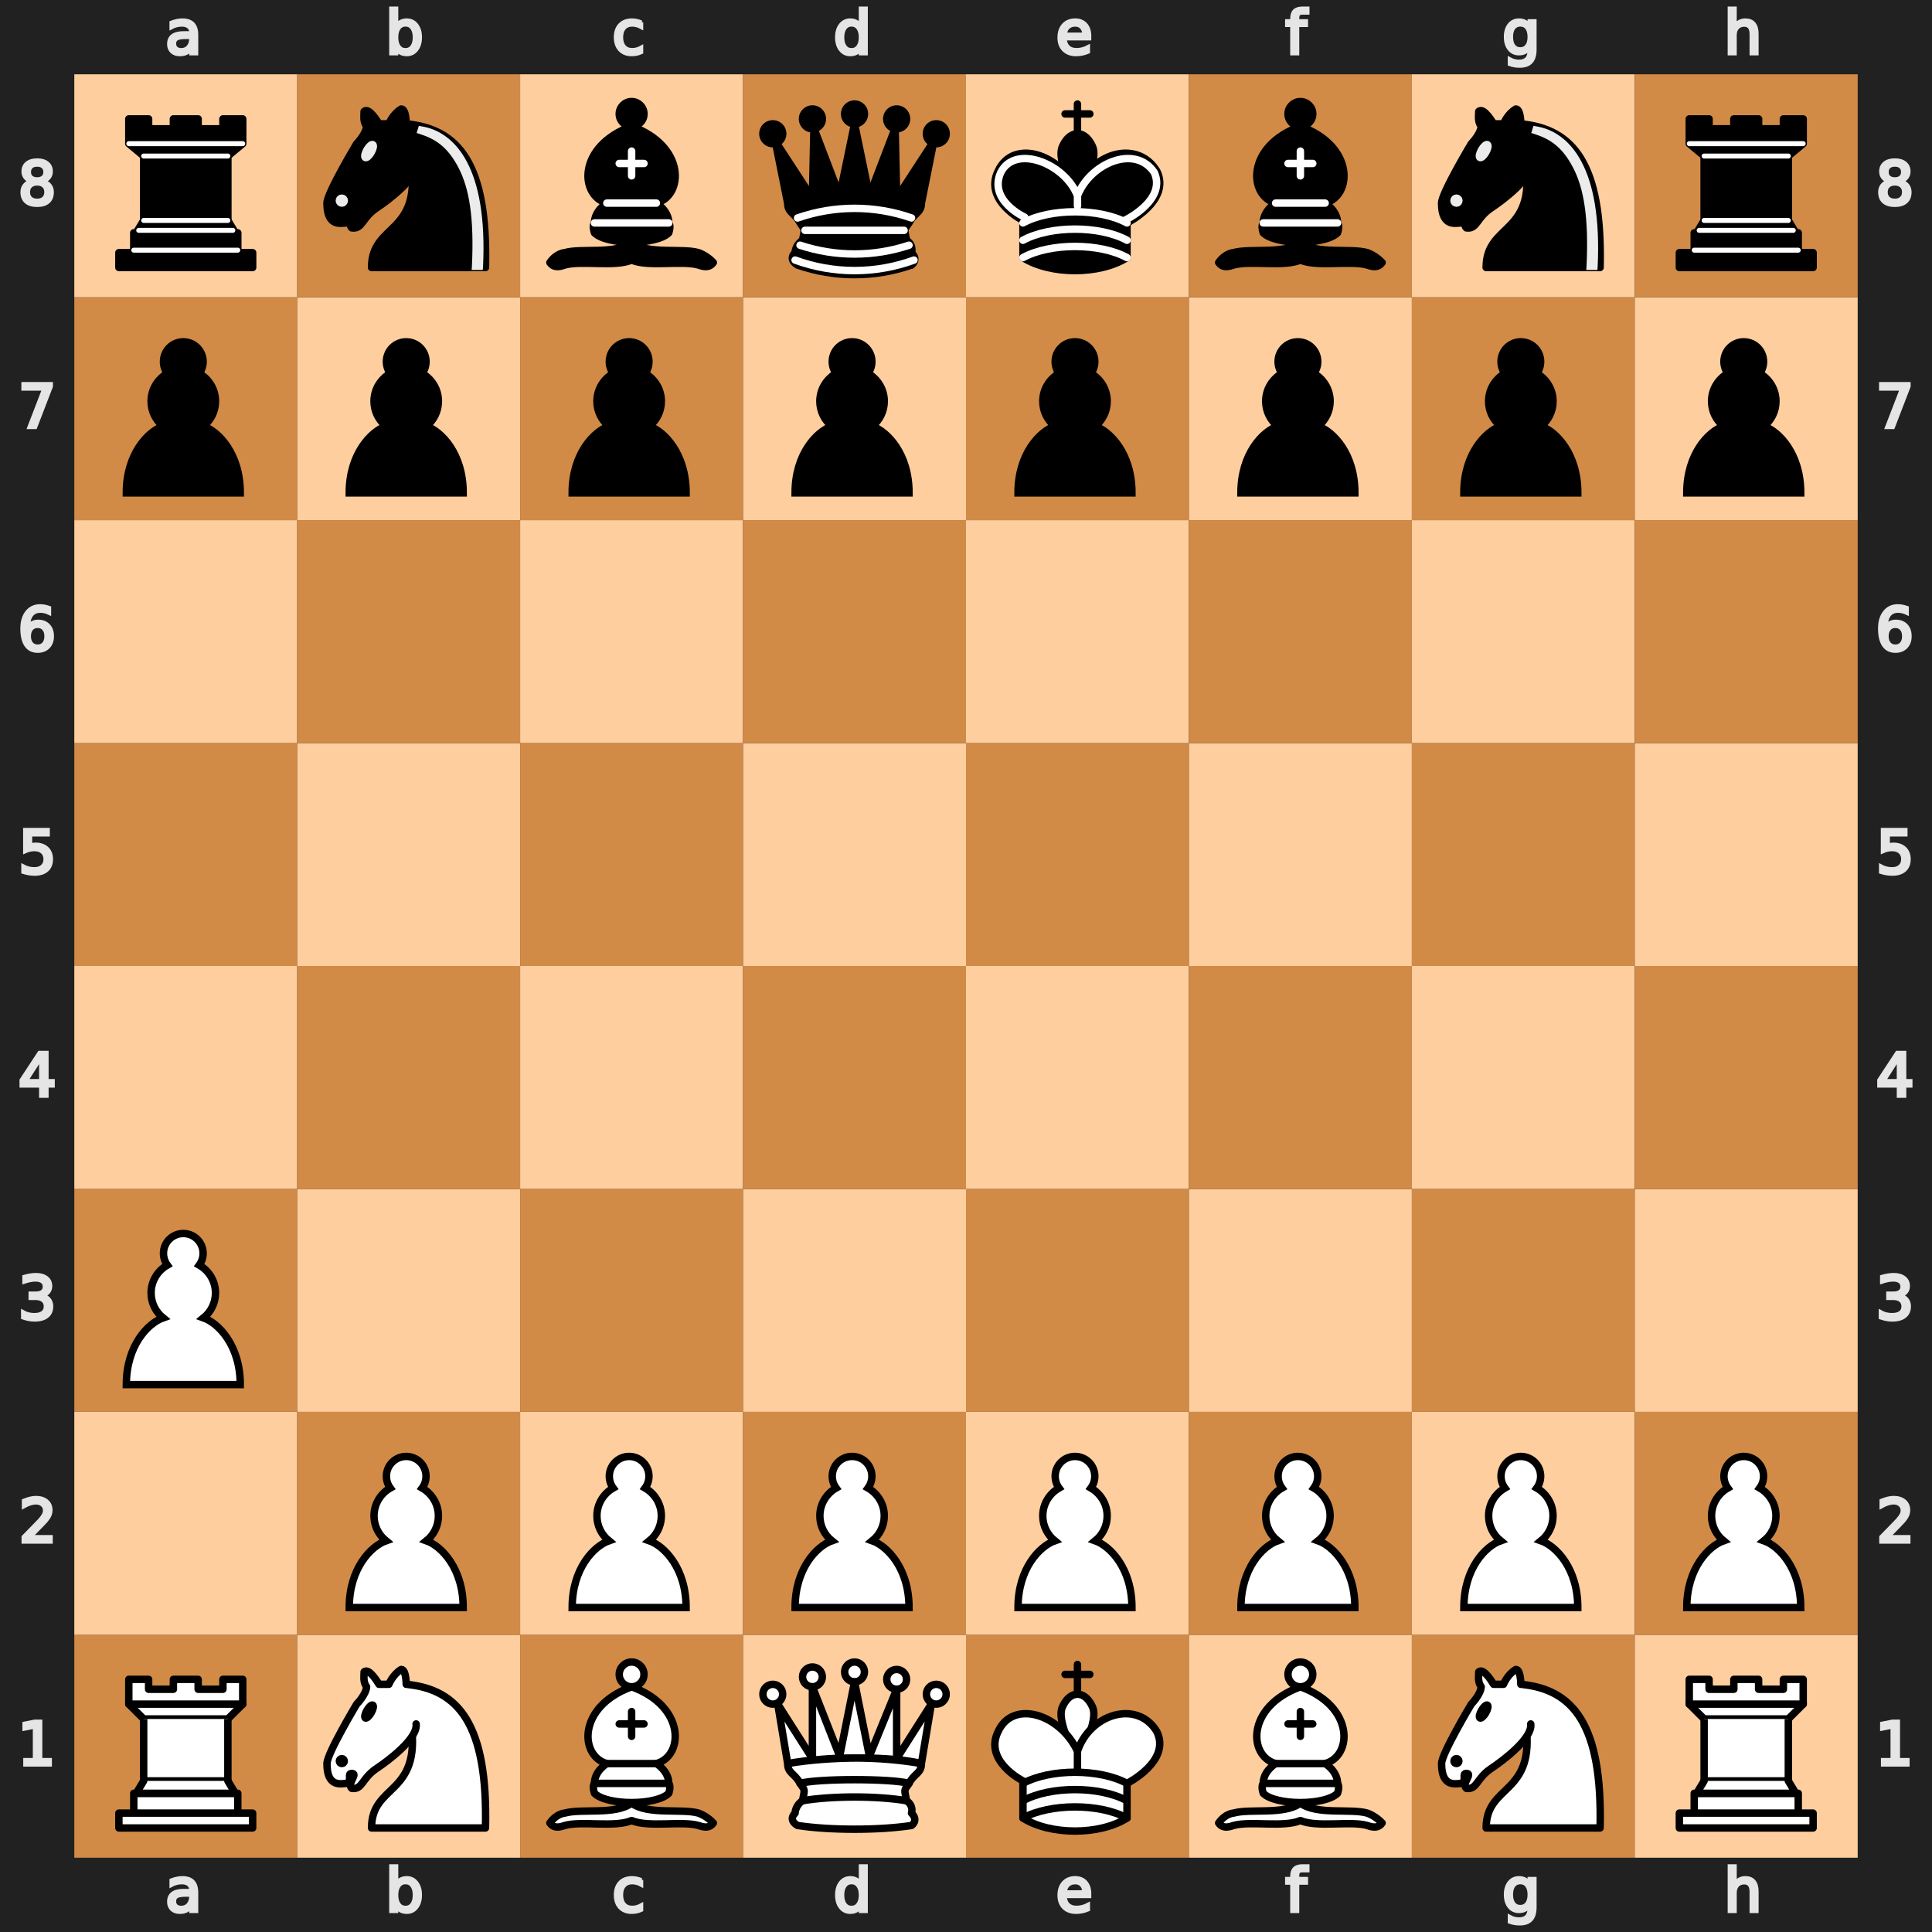
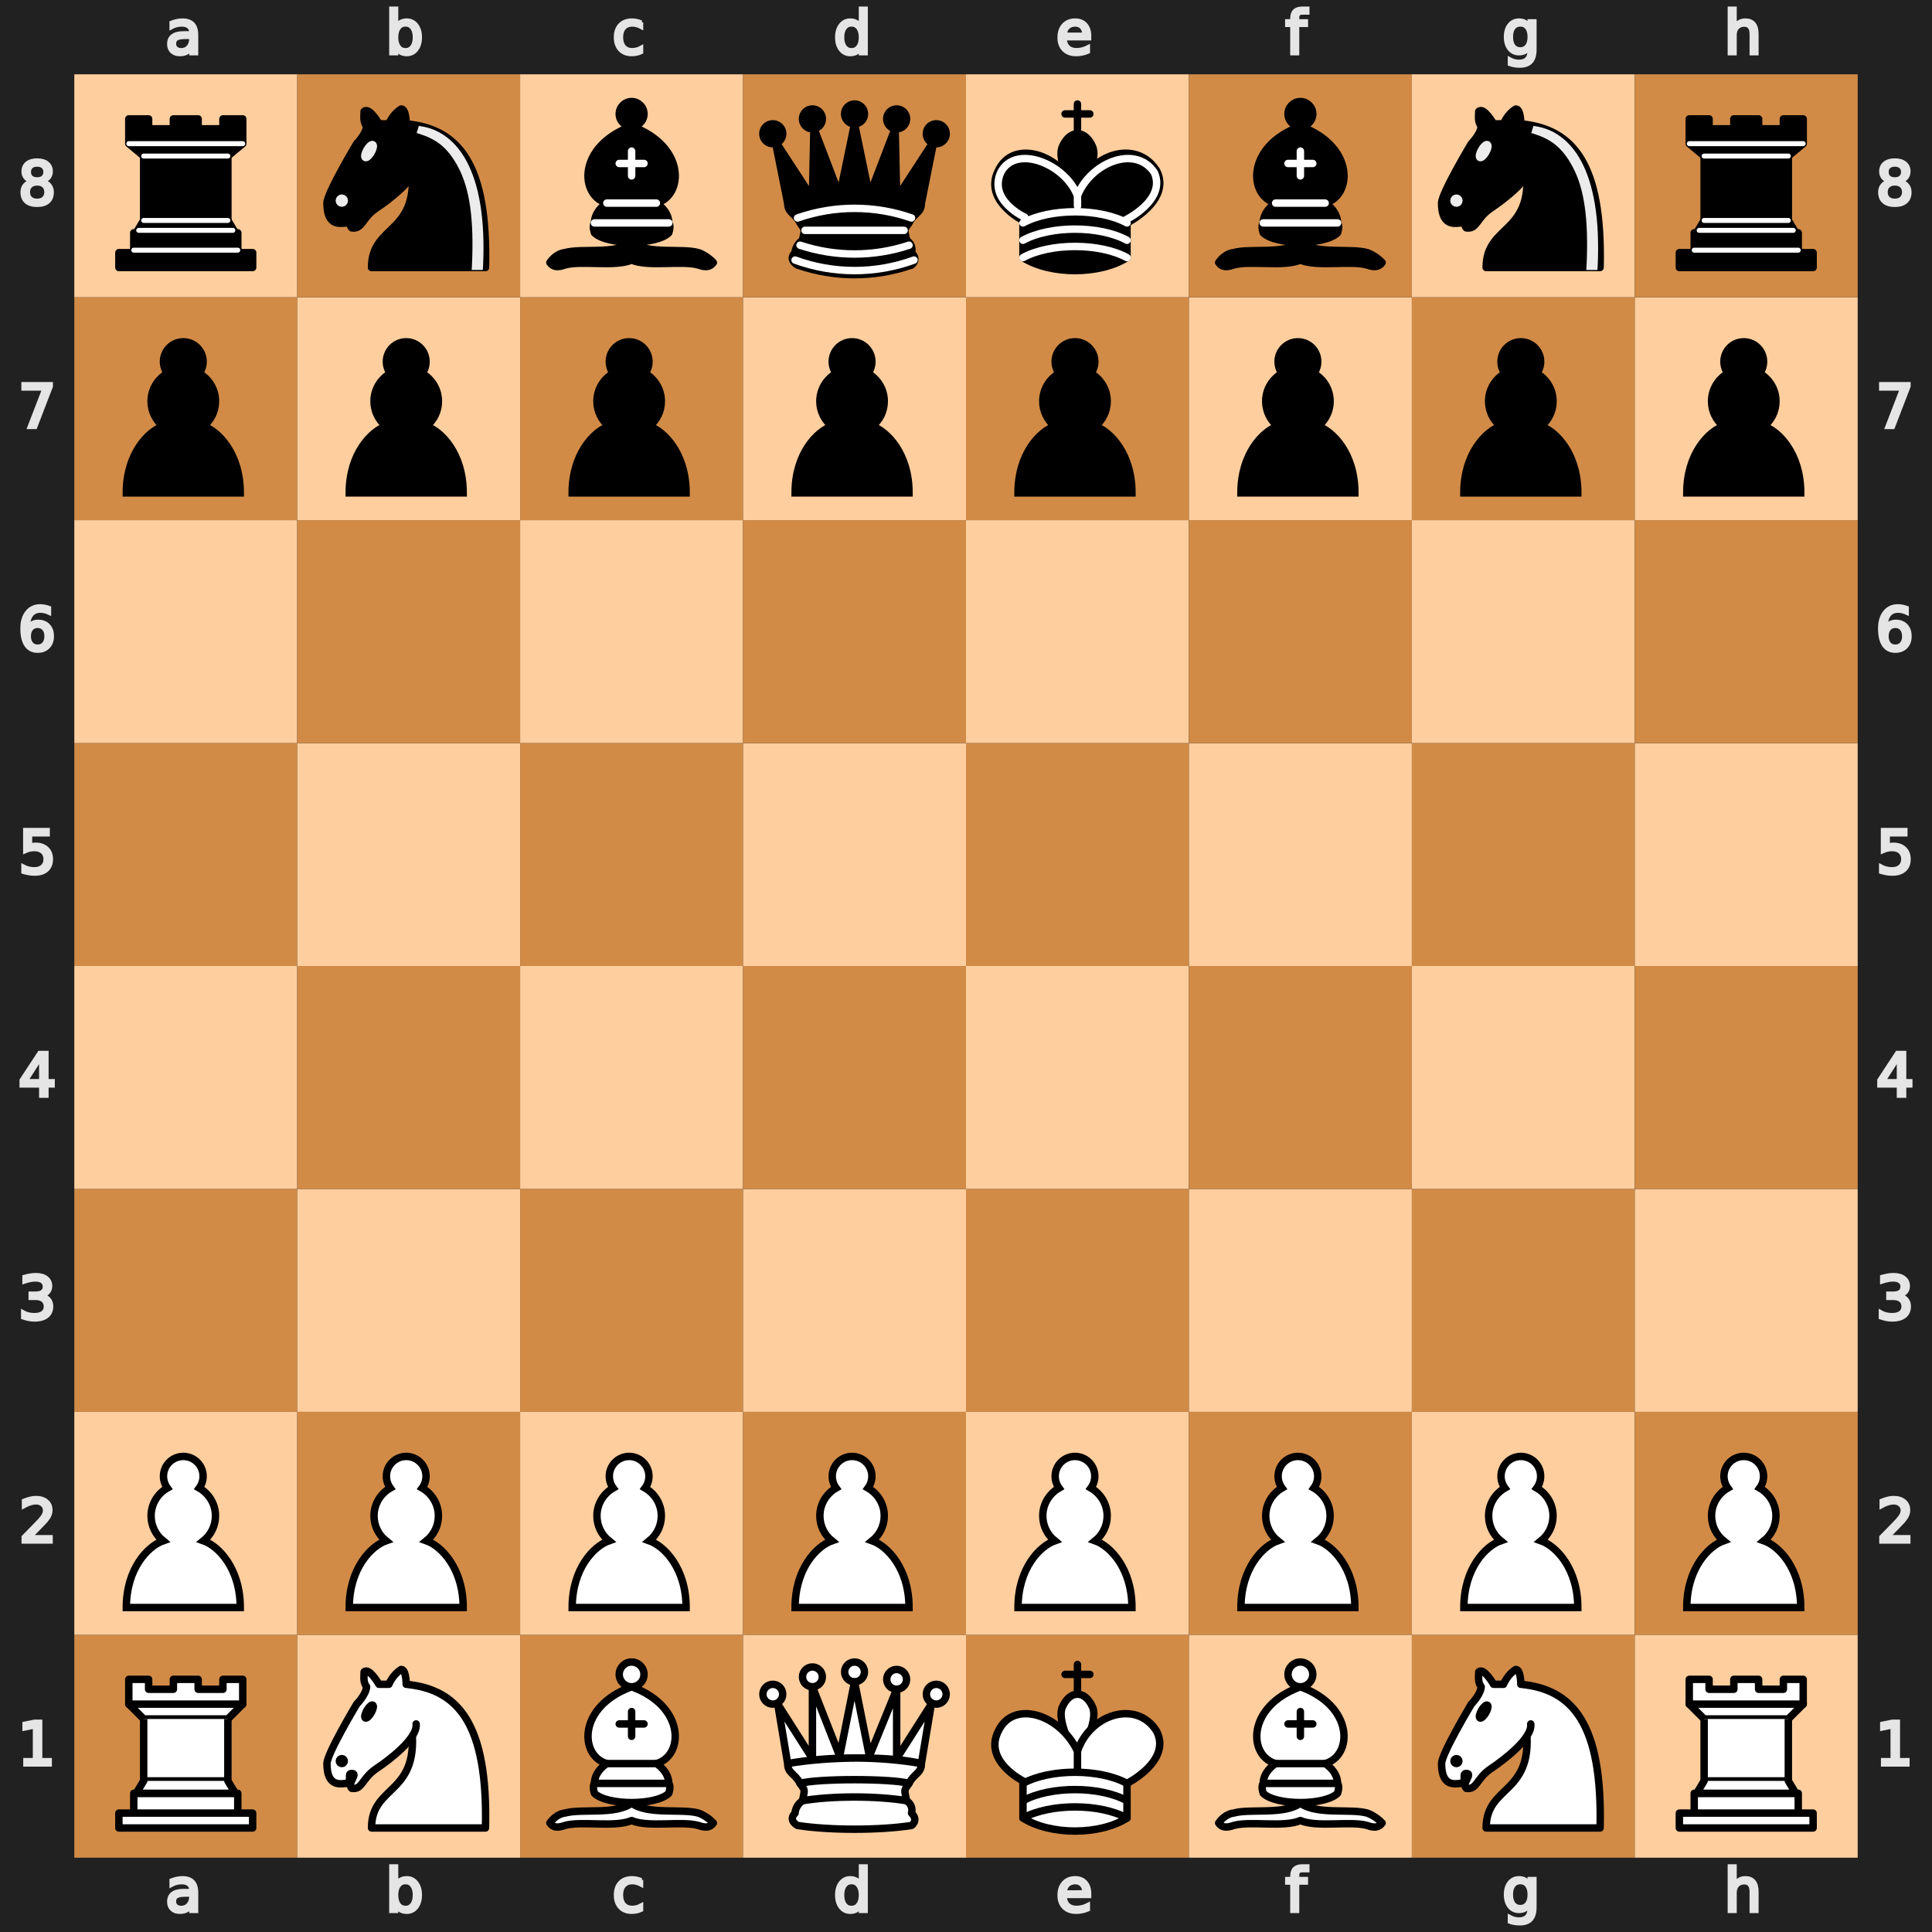
<svg xmlns="http://www.w3.org/2000/svg" xmlns:xlink="http://www.w3.org/1999/xlink" version="1.1" viewBox="0 0 390 390">
  <defs>
    <g id="white-pawn" class="white pawn">
      <path d="M22 9c-2.21 0-4 1.79-4 4 0 .89.29 1.71.78 2.38-1.95 1.12-3.28 3.21-3.28 5.62 0 2.03.94 3.84 2.41 5.03-3 1.06-7.41 5.55-7.41 13.47h23c0-7.92-4.41-12.41-7.41-13.47 1.47-1.19 2.41-3 2.41-5.03 0-2.41-1.33-4.5-3.28-5.62.49-.67.78-1.49.78-2.38 0-2.21-1.79-4-4-4z" fill="#fff" stroke="#000" stroke-width="1.5" stroke-linecap="round" />
    </g>
    <g id="white-knight" class="white knight" fill="none" fill-rule="evenodd" stroke="#000" stroke-width="1.5" stroke-linecap="round" stroke-linejoin="round">
      <path d="M 22,10 C 32.5,11 38.5,18 38,39 L 15,39 C 15,30 25,32.5 23,18" style="fill:#ffffff; stroke:#000000;" />
      <path d="M 24,18 C 24.38,20.91 18.45,25.37 16,27 C 13,29 13.18,31.34 11,31 C 9.958,30.06 12.41,27.96 11,28 C 10,28 11.19,29.23 10,30 C 9,30 5.997,31 6,26 C 6,24 12,14 12,14 C 12,14 13.89,12.1 14,10.5 C 13.27,9.506 13.5,8.5 13.5,7.5 C 14.5,6.5 16.5,10 16.5,10 L 18.5,10 C 18.5,10 19.28,8.008 21,7 C 22,7 22,10 22,10" style="fill:#ffffff; stroke:#000000;" />
      <path d="M 9.5 25.5 A 0.5 0.5 0 1 1 8.5,25.5 A 0.5 0.5 0 1 1 9.5 25.5 z" style="fill:#000000; stroke:#000000;" />
      <path d="M 15 15.5 A 0.5 1.5 0 1 1 14,15.5 A 0.5 1.5 0 1 1 15 15.5 z" transform="matrix(0.866,0.5,-0.5,0.866,9.693,-5.173)" style="fill:#000000; stroke:#000000;" />
    </g>
    <g id="white-bishop" class="white bishop" fill="none" fill-rule="evenodd" stroke="#000" stroke-width="1.5" stroke-linecap="round" stroke-linejoin="round">
      <g fill="#fff" stroke-linecap="butt">
        <path d="M9 36c3.39-.97 10.11.43 13.5-2 3.39 2.43 10.11 1.03 13.5 2 0 0 1.65.54 3 2-.68.97-1.65.99-3 .5-3.39-.97-10.11.46-13.5-1-3.39 1.46-10.11.03-13.5 1-1.354.49-2.323.47-3-.5 1.354-1.94 3-2 3-2zM15 32c2.5 2.5 12.5 2.5 15 0 .5-1.5 0-2 0-2 0-2.5-2.5-4-2.5-4 5.5-1.5 6-11.5-5-15.5-11 4-10.5 14-5 15.5 0 0-2.5 1.5-2.5 4 0 0-.5.5 0 2zM25 8a2.5 2.5 0 1 1-5 0 2.5 2.5 0 1 1 5 0z" />
      </g>
      <path d="M17.5 26h10M15 30h15m-7.5-14.5v5M20 18h5" stroke-linejoin="miter" />
    </g>
    <g id="white-rook" class="white rook" fill="#fff" fill-rule="evenodd" stroke="#000" stroke-width="1.5" stroke-linecap="round" stroke-linejoin="round">
      <path d="M9 39h27v-3H9v3zM12 36v-4h21v4H12zM11 14V9h4v2h5V9h5v2h5V9h4v5" stroke-linecap="butt" />
      <path d="M34 14l-3 3H14l-3-3" />
      <path d="M31 17v12.5H14V17" stroke-linecap="butt" stroke-linejoin="miter" />
      <path d="M31 29.5l1.5 2.5h-20l1.5-2.5" />
      <path d="M11 14h23" fill="none" stroke-linejoin="miter" />
    </g>
    <g id="white-queen" class="white queen" fill="#fff" fill-rule="evenodd" stroke="#000" stroke-width="1.5" stroke-linecap="round" stroke-linejoin="round">
      <path d="M8 12a2 2 0 1 1-4 0 2 2 0 1 1 4 0zM24.5 7.5a2 2 0 1 1-4 0 2 2 0 1 1 4 0zM41 12a2 2 0 1 1-4 0 2 2 0 1 1 4 0zM16 8.5a2 2 0 1 1-4 0 2 2 0 1 1 4 0zM33 9a2 2 0 1 1-4 0 2 2 0 1 1 4 0z" />
      <path d="M9 26c8.5-1.5 21-1.5 27 0l2-12-7 11V11l-5.5 13.5-3-15-3 15-5.5-14V25L7 14l2 12zM9 26c0 2 1.5 2 2.5 4 1 1.5 1 1 .5 3.5-1.5 1-1.5 2.5-1.5 2.5-1.5 1.5.5 2.5.5 2.5 6.5 1 16.5 1 23 0 0 0 1.5-1 0-2.5 0 0 .5-1.5-1-2.5-.5-2.5-.5-2 .5-3.5 1-2 2.5-2 2.5-4-8.5-1.5-18.5-1.5-27 0z" stroke-linecap="butt" />
      <path d="M11.5 30c3.5-1 18.5-1 22 0M12 33.5c6-1 15-1 21 0" fill="none" />
    </g>
    <g id="white-king" class="white king" fill="none" fill-rule="evenodd" stroke="#000" stroke-width="1.5" stroke-linecap="round" stroke-linejoin="round">
      <path d="M22.5 11.63V6M20 8h5" stroke-linejoin="miter" />
      <path d="M22.5 25s4.5-7.5 3-10.5c0 0-1-2.5-3-2.5s-3 2.5-3 2.5c-1.5 3 3 10.5 3 10.5" fill="#fff" stroke-linecap="butt" stroke-linejoin="miter" />
      <path d="M11.5 37c5.5 3.5 15.5 3.5 21 0v-7s9-4.5 6-10.5c-4-6.5-13.5-3.5-16 4V27v-3.5c-3.5-7.5-13-10.5-16-4-3 6 5 10 5 10V37z" fill="#fff" />
      <path d="M11.5 30c5.5-3 15.5-3 21 0m-21 3.5c5.5-3 15.5-3 21 0m-21 3.5c5.5-3 15.5-3 21 0" />
    </g>
    <g id="black-pawn" class="black pawn">
      <path d="M22 9c-2.21 0-4 1.79-4 4 0 .89.29 1.71.78 2.38-1.95 1.12-3.28 3.21-3.28 5.62 0 2.03.94 3.84 2.41 5.03-3 1.06-7.41 5.55-7.41 13.47h23c0-7.92-4.41-12.41-7.41-13.47 1.47-1.19 2.41-3 2.41-5.03 0-2.41-1.33-4.5-3.28-5.62.49-.67.78-1.49.78-2.38 0-2.21-1.79-4-4-4z" stroke="#000" stroke-width="1.5" stroke-linecap="round" />
    </g>
    <g id="black-knight" class="black knight" fill="none" fill-rule="evenodd" stroke="#000" stroke-width="1.5" stroke-linecap="round" stroke-linejoin="round">
      <path d="M 22,10 C 32.5,11 38.5,18 38,39 L 15,39 C 15,30 25,32.5 23,18" style="fill:#000000; stroke:#000000;" />
      <path d="M 24,18 C 24.38,20.91 18.45,25.37 16,27 C 13,29 13.18,31.34 11,31 C 9.958,30.06 12.41,27.96 11,28 C 10,28 11.19,29.23 10,30 C 9,30 5.997,31 6,26 C 6,24 12,14 12,14 C 12,14 13.89,12.1 14,10.5 C 13.27,9.506 13.5,8.5 13.5,7.5 C 14.5,6.5 16.5,10 16.5,10 L 18.5,10 C 18.5,10 19.28,8.008 21,7 C 22,7 22,10 22,10" style="fill:#000000; stroke:#000000;" />
      <path d="M 9.5 25.5 A 0.5 0.5 0 1 1 8.5,25.5 A 0.5 0.5 0 1 1 9.5 25.5 z" style="fill:#ececec; stroke:#ececec;" />
      <path d="M 15 15.5 A 0.5 1.5 0 1 1 14,15.5 A 0.5 1.5 0 1 1 15 15.5 z" transform="matrix(0.866,0.5,-0.5,0.866,9.693,-5.173)" style="fill:#ececec; stroke:#ececec;" />
      <path d="M 24.55,10.4 L 24.1,11.85 L 24.6,12 C 27.75,13 30.25,14.49 32.5,18.75 C 34.75,23.01 35.75,29.06 35.25,39 L 35.2,39.5 L 37.45,39.5 L 37.5,39 C 38,28.94 36.62,22.15 34.25,17.66 C 31.88,13.17 28.46,11.02 25.06,10.5 L 24.55,10.4 z " style="fill:#ececec; stroke:none;" />
    </g>
    <g id="black-bishop" class="black bishop" fill="none" fill-rule="evenodd" stroke="#000" stroke-width="1.5" stroke-linecap="round" stroke-linejoin="round">
      <path d="M9 36c3.39-.97 10.11.43 13.5-2 3.39 2.43 10.11 1.03 13.5 2 0 0 1.65.54 3 2-.68.97-1.65.99-3 .5-3.39-.97-10.11.46-13.5-1-3.39 1.46-10.11.03-13.5 1-1.354.49-2.323.47-3-.5 1.354-1.94 3-2 3-2zm6-4c2.5 2.5 12.5 2.5 15 0 .5-1.5 0-2 0-2 0-2.5-2.5-4-2.5-4 5.5-1.5 6-11.5-5-15.5-11 4-10.5 14-5 15.5 0 0-2.5 1.5-2.5 4 0 0-.5.5 0 2zM25 8a2.5 2.5 0 1 1-5 0 2.5 2.5 0 1 1 5 0z" fill="#000" stroke-linecap="butt" />
      <path d="M17.5 26h10M15 30h15m-7.5-14.5v5M20 18h5" stroke="#fff" stroke-linejoin="miter" />
    </g>
    <g id="black-rook" class="black rook" fill="#000" fill-rule="evenodd" stroke="#000" stroke-width="1.5" stroke-linecap="round" stroke-linejoin="round">
      <path d="M9 39h27v-3H9v3zM12.5 32l1.5-2.5h17l1.5 2.5h-20zM12 36v-4h21v4H12z" stroke-linecap="butt" />
      <path d="M14 29.5v-13h17v13H14z" stroke-linecap="butt" stroke-linejoin="miter" />
      <path d="M14 16.5L11 14h23l-3 2.5H14zM11 14V9h4v2h5V9h5v2h5V9h4v5H11z" stroke-linecap="butt" />
      <path d="M12 35.5h21M13 31.5h19M14 29.5h17M14 16.5h17M11 14h23" fill="none" stroke="#fff" stroke-width="1" stroke-linejoin="miter" />
    </g>
    <g id="black-queen" class="black queen" fill="#000" fill-rule="evenodd" stroke="#000" stroke-width="1.5" stroke-linecap="round" stroke-linejoin="round">
      <g fill="#000" stroke="none">
        <circle cx="6" cy="12" r="2.75" />
        <circle cx="14" cy="9" r="2.75" />
        <circle cx="22.5" cy="8" r="2.75" />
        <circle cx="31" cy="9" r="2.75" />
        <circle cx="39" cy="12" r="2.75" />
      </g>
      <path d="M9 26c8.5-1.5 21-1.5 27 0l2.5-12.5L31 25l-.3-14.1-5.2 13.6-3-14.5-3 14.5-5.2-13.6L14 25 6.5 13.5 9 26zM9 26c0 2 1.5 2 2.5 4 1 1.5 1 1 .5 3.5-1.5 1-1.5 2.5-1.5 2.5-1.5 1.5.5 2.5.5 2.5 6.5 1 16.5 1 23 0 0 0 1.5-1 0-2.5 0 0 .5-1.5-1-2.5-.5-2.5-.5-2 .5-3.5 1-2 2.5-2 2.5-4-8.5-1.5-18.5-1.5-27 0z" stroke-linecap="butt" />
      <path d="M11 38.5a35 35 1 0 0 23 0" fill="none" stroke-linecap="butt" />
      <path d="M11 29a35 35 1 0 1 23 0M12.5 31.5h20M11.5 34.5a35 35 1 0 0 22 0M10.5 37.5a35 35 1 0 0 24 0" fill="none" stroke="#fff" />
    </g>
    <g id="black-king" class="black king" fill="none" fill-rule="evenodd" stroke="#000" stroke-width="1.5" stroke-linecap="round" stroke-linejoin="round">
      <path d="M22.5 11.63V6" stroke-linejoin="miter" />
      <path d="M22.5 25s4.5-7.5 3-10.5c0 0-1-2.5-3-2.5s-3 2.5-3 2.5c-1.5 3 3 10.5 3 10.5" fill="#000" stroke-linecap="butt" stroke-linejoin="miter" />
      <path d="M11.5 37c5.5 3.5 15.5 3.5 21 0v-7s9-4.5 6-10.5c-4-6.5-13.5-3.5-16 4V27v-3.5c-3.5-7.5-13-10.5-16-4-3 6 5 10 5 10V37z" fill="#000" />
      <path d="M20 8h5" stroke-linejoin="miter" />
      <path d="M32 29.5s8.5-4 6.03-9.65C34.15 14 25 18 22.5 24.5l.01 2.1-.01-2.1C20 18 9.906 14 6.997 19.85c-2.497 5.65 4.853 9 4.853 9M11.5 30c5.5-3 15.5-3 21 0m-21 3.5c5.5-3 15.5-3 21 0m-21 3.5c5.5-3 15.5-3 21 0" stroke="#fff" />
    </g>
  </defs>
  <rect x="0" y="0" width="390" height="390" fill="#212121" />
  <g transform="translate(20, 0) scale(0.75, 0.75)" fill="#e5e5e5" stroke="#e5e5e5">
    <path d="M23.328 10.016q-1.742 0-2.414.398-.672.398-.672 1.36 0 .765.5 1.218.508.445 1.375.445 1.196 0 1.914-.843.727-.852.727-2.258v-.32zm2.867-.594v4.992h-1.437v-1.328q-.492.797-1.227 1.18-.734.375-1.797.375-1.343 0-2.14-.75-.79-.758-.79-2.024 0-1.476.985-2.226.992-.75 2.953-.75h2.016V8.75q0-.992-.656-1.531-.649-.547-1.829-.547-.75 0-1.46.18-.711.18-1.368.539V6.062q.79-.304 1.532-.453.742-.156 1.445-.156 1.898 0 2.836.984.937.985.937 2.985z" />
  </g>
  <g transform="translate(20, 375) scale(0.75, 0.75)" fill="#e5e5e5" stroke="#e5e5e5">
    <path d="M23.328 10.016q-1.742 0-2.414.398-.672.398-.672 1.36 0 .765.5 1.218.508.445 1.375.445 1.196 0 1.914-.843.727-.852.727-2.258v-.32zm2.867-.594v4.992h-1.437v-1.328q-.492.797-1.227 1.18-.734.375-1.797.375-1.343 0-2.14-.75-.79-.758-.79-2.024 0-1.476.985-2.226.992-.75 2.953-.75h2.016V8.75q0-.992-.656-1.531-.649-.547-1.829-.547-.75 0-1.46.18-.711.18-1.368.539V6.062q.79-.304 1.532-.453.742-.156 1.445-.156 1.898 0 2.836.984.937.985.937 2.985z" />
  </g>
  <g transform="translate(65, 0) scale(0.75, 0.75)" fill="#e5e5e5" stroke="#e5e5e5">
    <path d="M24.922 10.047q0-1.586-.656-2.485-.649-.906-1.79-.906-1.14 0-1.796.906-.649.899-.649 2.485 0 1.586.649 2.492.656.898 1.797.898 1.14 0 1.789-.898.656-.906.656-2.492zm-4.89-3.055q.452-.781 1.14-1.156.695-.383 1.656-.383 1.594 0 2.586 1.266 1 1.265 1 3.328 0 2.062-1 3.328-.992 1.266-2.586 1.266-.96 0-1.656-.375-.688-.383-1.14-1.164v1.312h-1.446V2.258h1.445z" />
  </g>
  <g transform="translate(65, 375) scale(0.75, 0.75)" fill="#e5e5e5" stroke="#e5e5e5">
    <path d="M24.922 10.047q0-1.586-.656-2.485-.649-.906-1.79-.906-1.14 0-1.796.906-.649.899-.649 2.485 0 1.586.649 2.492.656.898 1.797.898 1.14 0 1.789-.898.656-.906.656-2.492zm-4.89-3.055q.452-.781 1.14-1.156.695-.383 1.656-.383 1.594 0 2.586 1.266 1 1.265 1 3.328 0 2.062-1 3.328-.992 1.266-2.586 1.266-.96 0-1.656-.375-.688-.383-1.14-1.164v1.312h-1.446V2.258h1.445z" />
  </g>
  <g transform="translate(110, 0) scale(0.75, 0.75)" fill="#e5e5e5" stroke="#e5e5e5">
    <path d="M25.96 6v1.344q-.608-.336-1.226-.5-.609-.172-1.234-.172-1.398 0-2.172.89-.773.883-.773 2.485 0 1.601.773 2.492.774.883 2.172.883.625 0 1.234-.164.618-.172 1.227-.508v1.328q-.602.281-1.25.422-.64.14-1.367.14-1.977 0-3.14-1.242-1.165-1.242-1.165-3.351 0-2.14 1.172-3.367 1.18-1.227 3.227-1.227.664 0 1.296.14.633.134 1.227.407z" />
  </g>
  <g transform="translate(110, 375) scale(0.75, 0.75)" fill="#e5e5e5" stroke="#e5e5e5">
    <path d="M25.96 6v1.344q-.608-.336-1.226-.5-.609-.172-1.234-.172-1.398 0-2.172.89-.773.883-.773 2.485 0 1.601.773 2.492.774.883 2.172.883.625 0 1.234-.164.618-.172 1.227-.508v1.328q-.602.281-1.25.422-.64.14-1.367.14-1.977 0-3.14-1.242-1.165-1.242-1.165-3.351 0-2.14 1.172-3.367 1.18-1.227 3.227-1.227.664 0 1.296.14.633.134 1.227.407z" />
  </g>
  <g transform="translate(155, 0) scale(0.75, 0.75)" fill="#e5e5e5" stroke="#e5e5e5">
    <path d="M24.973 6.992V2.258h1.437v12.156h-1.437v-1.312q-.453.78-1.149 1.164-.687.375-1.656.375-1.586 0-2.586-1.266-.992-1.266-.992-3.328 0-2.063.992-3.328 1-1.266 2.586-1.266.969 0 1.656.383.696.375 1.149 1.156zm-4.899 3.055q0 1.586.649 2.492.656.898 1.797.898 1.14 0 1.796-.898.657-.906.657-2.492 0-1.586-.657-2.485-.656-.906-1.796-.906-1.141 0-1.797.906-.649.899-.649 2.485z" />
  </g>
  <g transform="translate(155, 375) scale(0.75, 0.75)" fill="#e5e5e5" stroke="#e5e5e5">
    <path d="M24.973 6.992V2.258h1.437v12.156h-1.437v-1.312q-.453.78-1.149 1.164-.687.375-1.656.375-1.586 0-2.586-1.266-.992-1.266-.992-3.328 0-2.063.992-3.328 1-1.266 2.586-1.266.969 0 1.656.383.696.375 1.149 1.156zm-4.899 3.055q0 1.586.649 2.492.656.898 1.797.898 1.14 0 1.796-.898.657-.906.657-2.492 0-1.586-.657-2.485-.656-.906-1.796-.906-1.141 0-1.797.906-.649.899-.649 2.485z" />
  </g>
  <g transform="translate(200, 0) scale(0.75, 0.75)" fill="#e5e5e5" stroke="#e5e5e5">
    <path d="M26.555 9.68v.703h-6.61q.094 1.484.89 2.265.806.774 2.235.774.828 0 1.602-.203.781-.203 1.547-.61v1.36q-.774.328-1.586.5-.813.172-1.649.172-2.093 0-3.32-1.22-1.219-1.218-1.219-3.296 0-2.148 1.157-3.406 1.164-1.266 3.132-1.266 1.766 0 2.79 1.14 1.03 1.134 1.03 3.087zm-1.438-.422q-.015-1.18-.664-1.883-.64-.703-1.703-.703-1.203 0-1.93.68-.718.68-.828 1.914z" />
  </g>
  <g transform="translate(200, 375) scale(0.75, 0.75)" fill="#e5e5e5" stroke="#e5e5e5">
    <path d="M26.555 9.68v.703h-6.61q.094 1.484.89 2.265.806.774 2.235.774.828 0 1.602-.203.781-.203 1.547-.61v1.36q-.774.328-1.586.5-.813.172-1.649.172-2.093 0-3.32-1.22-1.219-1.218-1.219-3.296 0-2.148 1.157-3.406 1.164-1.266 3.132-1.266 1.766 0 2.79 1.14 1.03 1.134 1.03 3.087zm-1.438-.422q-.015-1.18-.664-1.883-.64-.703-1.703-.703-1.203 0-1.93.68-.718.68-.828 1.914z" />
  </g>
  <g transform="translate(245, 0) scale(0.75, 0.75)" fill="#e5e5e5" stroke="#e5e5e5">
    <path d="M25.285 2.258v1.195H23.91q-.773 0-1.078.313-.297.312-.297 1.125v.773h2.367v1.117h-2.367v7.633H21.09V6.781h-1.375V5.664h1.375v-.61q0-1.46.68-2.124.68-.672 2.156-.672z" />
  </g>
  <g transform="translate(245, 375) scale(0.75, 0.75)" fill="#e5e5e5" stroke="#e5e5e5">
    <path d="M25.285 2.258v1.195H23.91q-.773 0-1.078.313-.297.312-.297 1.125v.773h2.367v1.117h-2.367v7.633H21.09V6.781h-1.375V5.664h1.375v-.61q0-1.46.68-2.124.68-.672 2.156-.672z" />
  </g>
  <g transform="translate(290, 0) scale(0.75, 0.75)" fill="#e5e5e5" stroke="#e5e5e5">
    <path d="M24.973 9.937q0-1.562-.649-2.421-.64-.86-1.804-.86-1.157 0-1.805.86-.64.859-.64 2.421 0 1.555.64 2.415.648.859 1.805.859 1.164 0 1.804-.86.649-.859.649-2.414zm1.437 3.391q0 2.234-.992 3.32-.992 1.094-3.04 1.094-.757 0-1.429-.117-.672-.11-1.304-.344v-1.398q.632.344 1.25.508.617.164 1.257.164 1.414 0 2.118-.743.703-.734.703-2.226v-.711q-.446.773-1.141 1.156-.695.383-1.664.383-1.61 0-2.594-1.227-.984-1.226-.984-3.25 0-2.03.984-3.257.985-1.227 2.594-1.227.969 0 1.664.383t1.14 1.156V5.664h1.438z" />
  </g>
  <g transform="translate(290, 375) scale(0.75, 0.75)" fill="#e5e5e5" stroke="#e5e5e5">
    <path d="M24.973 9.937q0-1.562-.649-2.421-.64-.86-1.804-.86-1.157 0-1.805.86-.64.859-.64 2.421 0 1.555.64 2.415.648.859 1.805.859 1.164 0 1.804-.86.649-.859.649-2.414zm1.437 3.391q0 2.234-.992 3.32-.992 1.094-3.04 1.094-.757 0-1.429-.117-.672-.11-1.304-.344v-1.398q.632.344 1.25.508.617.164 1.257.164 1.414 0 2.118-.743.703-.734.703-2.226v-.711q-.446.773-1.141 1.156-.695.383-1.664.383-1.61 0-2.594-1.227-.984-1.226-.984-3.25 0-2.03.984-3.257.985-1.227 2.594-1.227.969 0 1.664.383t1.14 1.156V5.664h1.438z" />
  </g>
  <g transform="translate(335, 0) scale(0.75, 0.75)" fill="#e5e5e5" stroke="#e5e5e5">
    <path d="M26.164 9.133v5.281h-1.437V9.18q0-1.243-.485-1.86-.484-.617-1.453-.617-1.164 0-1.836.742-.672.742-.672 2.024v4.945h-1.445V2.258h1.445v4.765q.516-.789 1.211-1.18.703-.39 1.617-.39 1.508 0 2.282.938.773.93.773 2.742z" />
  </g>
  <g transform="translate(335, 375) scale(0.75, 0.75)" fill="#e5e5e5" stroke="#e5e5e5">
    <path d="M26.164 9.133v5.281h-1.437V9.18q0-1.243-.485-1.86-.484-.617-1.453-.617-1.164 0-1.836.742-.672.742-.672 2.024v4.945h-1.445V2.258h1.445v4.765q.516-.789 1.211-1.18.703-.39 1.617-.39 1.508 0 2.282.938.773.93.773 2.742z" />
  </g>
  <g transform="translate(0, 335) scale(0.75, 0.75)" fill="#e5e5e5" stroke="#e5e5e5">
    <path d="M6.754 26.996h2.578v-8.898l-2.805.562v-1.437l2.79-.563h1.578v10.336h2.578v1.328h-6.72z" />
  </g>
  <g transform="translate(375, 335) scale(0.75, 0.75)" fill="#e5e5e5" stroke="#e5e5e5">
    <path d="M6.754 26.996h2.578v-8.898l-2.805.562v-1.437l2.79-.563h1.578v10.336h2.578v1.328h-6.72z" />
  </g>
  <g transform="translate(0, 290) scale(0.75, 0.75)" fill="#e5e5e5" stroke="#e5e5e5">
    <path d="M8.195 26.996h5.508v1.328H6.297v-1.328q.898-.93 2.445-2.492 1.555-1.57 1.953-2.024.758-.851 1.055-1.437.305-.594.305-1.164 0-.93-.657-1.516-.648-.586-1.695-.586-.742 0-1.57.258-.82.258-1.758.781v-1.593q.953-.383 1.781-.578.828-.196 1.516-.196 1.812 0 2.89.906 1.079.907 1.079 2.422 0 .72-.274 1.368-.265.64-.976 1.515-.196.227-1.243 1.313-1.046 1.078-2.953 3.023z" />
  </g>
  <g transform="translate(375, 290) scale(0.75, 0.75)" fill="#e5e5e5" stroke="#e5e5e5">
    <path d="M8.195 26.996h5.508v1.328H6.297v-1.328q.898-.93 2.445-2.492 1.555-1.57 1.953-2.024.758-.851 1.055-1.437.305-.594.305-1.164 0-.93-.657-1.516-.648-.586-1.695-.586-.742 0-1.57.258-.82.258-1.758.781v-1.593q.953-.383 1.781-.578.828-.196 1.516-.196 1.812 0 2.89.906 1.079.907 1.079 2.422 0 .72-.274 1.368-.265.64-.976 1.515-.196.227-1.243 1.313-1.046 1.078-2.953 3.023z" />
  </g>
  <g transform="translate(0, 245) scale(0.75, 0.75)" fill="#e5e5e5" stroke="#e5e5e5">
    <path d="M11.434 22.035q1.132.242 1.765 1.008.64.766.64 1.89 0 1.727-1.187 2.672-1.187.946-3.375.946-.734 0-1.515-.149-.774-.14-1.602-.43V26.45q.656.383 1.438.578.78.196 1.632.196 1.485 0 2.258-.586.782-.586.782-1.703 0-1.032-.727-1.61-.719-.586-2.008-.586h-1.36v-1.297h1.423q1.164 0 1.78-.46.618-.47.618-1.344 0-.899-.64-1.375-.633-.485-1.82-.485-.65 0-1.391.141-.743.14-1.633.437V16.95q.898-.25 1.68-.375.788-.125 1.484-.125 1.797 0 2.844.82 1.046.813 1.046 2.204 0 .968-.554 1.64-.555.664-1.578.922z" />
  </g>
  <g transform="translate(375, 245) scale(0.75, 0.75)" fill="#e5e5e5" stroke="#e5e5e5">
    <path d="M11.434 22.035q1.132.242 1.765 1.008.64.766.64 1.89 0 1.727-1.187 2.672-1.187.946-3.375.946-.734 0-1.515-.149-.774-.14-1.602-.43V26.45q.656.383 1.438.578.78.196 1.632.196 1.485 0 2.258-.586.782-.586.782-1.703 0-1.032-.727-1.61-.719-.586-2.008-.586h-1.36v-1.297h1.423q1.164 0 1.78-.46.618-.47.618-1.344 0-.899-.64-1.375-.633-.485-1.82-.485-.65 0-1.391.141-.743.14-1.633.437V16.95q.898-.25 1.68-.375.788-.125 1.484-.125 1.797 0 2.844.82 1.046.813 1.046 2.204 0 .968-.554 1.64-.555.664-1.578.922z" />
  </g>
  <g transform="translate(0, 200) scale(0.75, 0.75)" fill="#e5e5e5" stroke="#e5e5e5">
    <path d="M11.016 18.035L7.03 24.262h3.985zm-.414-1.375h1.984v7.602h1.664v1.312h-1.664v2.75h-1.57v-2.75H5.75v-1.523z" />
  </g>
  <g transform="translate(375, 200) scale(0.75, 0.75)" fill="#e5e5e5" stroke="#e5e5e5">
    <path d="M11.016 18.035L7.03 24.262h3.985zm-.414-1.375h1.984v7.602h1.664v1.312h-1.664v2.75h-1.57v-2.75H5.75v-1.523z" />
  </g>
  <g transform="translate(0, 155) scale(0.75, 0.75)" fill="#e5e5e5" stroke="#e5e5e5">
    <path d="M6.719 16.66h6.195v1.328h-4.75v2.86q.344-.118.688-.172.343-.063.687-.063 1.953 0 3.094 1.07 1.14 1.07 1.14 2.899 0 1.883-1.171 2.93-1.172 1.039-3.305 1.039-.735 0-1.5-.125-.758-.125-1.57-.375v-1.586q.703.383 1.453.57.75.188 1.586.188 1.351 0 2.14-.711.79-.711.79-1.93 0-1.219-.79-1.93-.789-.71-2.14-.71-.633 0-1.266.14-.625.14-1.281.438z" />
  </g>
  <g transform="translate(375, 155) scale(0.75, 0.75)" fill="#e5e5e5" stroke="#e5e5e5">
    <path d="M6.719 16.66h6.195v1.328h-4.75v2.86q.344-.118.688-.172.343-.063.687-.063 1.953 0 3.094 1.07 1.14 1.07 1.14 2.899 0 1.883-1.171 2.93-1.172 1.039-3.305 1.039-.735 0-1.5-.125-.758-.125-1.57-.375v-1.586q.703.383 1.453.57.75.188 1.586.188 1.351 0 2.14-.711.79-.711.79-1.93 0-1.219-.79-1.93-.789-.71-2.14-.71-.633 0-1.266.14-.625.14-1.281.438z" />
  </g>
  <g transform="translate(0, 110) scale(0.75, 0.75)" fill="#e5e5e5" stroke="#e5e5e5">
    <path d="M10.137 21.863q-1.063 0-1.688.727-.617.726-.617 1.992 0 1.258.617 1.992.625.727 1.688.727 1.062 0 1.68-.727.624-.734.624-1.992 0-1.266-.625-1.992-.617-.727-1.68-.727zm3.133-4.945v1.437q-.594-.28-1.204-.43-.601-.148-1.195-.148-1.562 0-2.39 1.055-.82 1.055-.938 3.188.46-.68 1.156-1.04.696-.367 1.531-.367 1.758 0 2.774 1.07 1.023 1.063 1.023 2.899 0 1.797-1.062 2.883-1.063 1.086-2.828 1.086-2.024 0-3.094-1.547-1.07-1.555-1.07-4.5 0-2.766 1.312-4.406 1.313-1.649 3.524-1.649.593 0 1.195.117.61.118 1.266.352z" />
  </g>
  <g transform="translate(375, 110) scale(0.75, 0.75)" fill="#e5e5e5" stroke="#e5e5e5">
    <path d="M10.137 21.863q-1.063 0-1.688.727-.617.726-.617 1.992 0 1.258.617 1.992.625.727 1.688.727 1.062 0 1.68-.727.624-.734.624-1.992 0-1.266-.625-1.992-.617-.727-1.68-.727zm3.133-4.945v1.437q-.594-.28-1.204-.43-.601-.148-1.195-.148-1.562 0-2.39 1.055-.82 1.055-.938 3.188.46-.68 1.156-1.04.696-.367 1.531-.367 1.758 0 2.774 1.07 1.023 1.063 1.023 2.899 0 1.797-1.062 2.883-1.063 1.086-2.828 1.086-2.024 0-3.094-1.547-1.07-1.555-1.07-4.5 0-2.766 1.312-4.406 1.313-1.649 3.524-1.649.593 0 1.195.117.61.118 1.266.352z" />
  </g>
  <g transform="translate(0, 65) scale(0.75, 0.75)" fill="#e5e5e5" stroke="#e5e5e5">
    <path d="M6.25 16.66h7.5v.672L9.516 28.324H7.867l3.985-10.336H6.25z" />
  </g>
  <g transform="translate(375, 65) scale(0.75, 0.75)" fill="#e5e5e5" stroke="#e5e5e5">
    <path d="M6.25 16.66h7.5v.672L9.516 28.324H7.867l3.985-10.336H6.25z" />
  </g>
  <g transform="translate(0, 20) scale(0.75, 0.75)" fill="#e5e5e5" stroke="#e5e5e5">
    <path d="M10 22.785q-1.125 0-1.773.602-.641.601-.641 1.656t.64 1.656q.649.602 1.774.602t1.773-.602q.649-.61.649-1.656 0-1.055-.649-1.656-.64-.602-1.773-.602zm-1.578-.672q-1.016-.25-1.586-.945-.563-.695-.563-1.695 0-1.399.993-2.211 1-.813 2.734-.813 1.742 0 2.734.813.993.812.993 2.21 0 1-.57 1.696-.563.695-1.571.945 1.14.266 1.773 1.04.641.773.641 1.89 0 1.695-1.04 2.602-1.03.906-2.96.906t-2.969-.906Q6 26.738 6 25.043q0-1.117.64-1.89.641-.774 1.782-1.04zm-.578-2.492q0 .906.562 1.414.57.508 1.594.508 1.016 0 1.586-.508.578-.508.578-1.414 0-.906-.578-1.414-.57-.508-1.586-.508-1.023 0-1.594.508-.562.508-.562 1.414z" />
  </g>
  <g transform="translate(375, 20) scale(0.75, 0.75)" fill="#e5e5e5" stroke="#e5e5e5">
    <path d="M10 22.785q-1.125 0-1.773.602-.641.601-.641 1.656t.64 1.656q.649.602 1.774.602t1.773-.602q.649-.61.649-1.656 0-1.055-.649-1.656-.64-.602-1.773-.602zm-1.578-.672q-1.016-.25-1.586-.945-.563-.695-.563-1.695 0-1.399.993-2.211 1-.813 2.734-.813 1.742 0 2.734.813.993.812.993 2.21 0 1-.57 1.696-.563.695-1.571.945 1.14.266 1.773 1.04.641.773.641 1.89 0 1.695-1.04 2.602-1.03.906-2.96.906t-2.969-.906Q6 26.738 6 25.043q0-1.117.64-1.89.641-.774 1.782-1.04zm-.578-2.492q0 .906.562 1.414.57.508 1.594.508 1.016 0 1.586-.508.578-.508.578-1.414 0-.906-.578-1.414-.57-.508-1.586-.508-1.023 0-1.594.508-.562.508-.562 1.414z" />
  </g>
  <rect x="15" y="330" width="45" height="45" class="square dark a1" stroke="none" fill="#d18b47" />
  <rect x="60" y="330" width="45" height="45" class="square light b1" stroke="none" fill="#ffce9e" />
  <rect x="105" y="330" width="45" height="45" class="square dark c1" stroke="none" fill="#d18b47" />
  <rect x="150" y="330" width="45" height="45" class="square light d1" stroke="none" fill="#ffce9e" />
  <rect x="195" y="330" width="45" height="45" class="square dark e1" stroke="none" fill="#d18b47" />
  <rect x="240" y="330" width="45" height="45" class="square light f1" stroke="none" fill="#ffce9e" />
  <rect x="285" y="330" width="45" height="45" class="square dark g1" stroke="none" fill="#d18b47" />
  <rect x="330" y="330" width="45" height="45" class="square light h1" stroke="none" fill="#ffce9e" />
  <rect x="15" y="285" width="45" height="45" class="square light a2" stroke="none" fill="#ffce9e" />
  <rect x="60" y="285" width="45" height="45" class="square dark b2" stroke="none" fill="#d18b47" />
  <rect x="105" y="285" width="45" height="45" class="square light c2" stroke="none" fill="#ffce9e" />
  <rect x="150" y="285" width="45" height="45" class="square dark d2" stroke="none" fill="#d18b47" />
  <rect x="195" y="285" width="45" height="45" class="square light e2" stroke="none" fill="#ffce9e" />
  <rect x="240" y="285" width="45" height="45" class="square dark f2" stroke="none" fill="#d18b47" />
  <rect x="285" y="285" width="45" height="45" class="square light g2" stroke="none" fill="#ffce9e" />
  <rect x="330" y="285" width="45" height="45" class="square dark h2" stroke="none" fill="#d18b47" />
  <rect x="15" y="240" width="45" height="45" class="square dark a3" stroke="none" fill="#d18b47" />
  <rect x="60" y="240" width="45" height="45" class="square light b3" stroke="none" fill="#ffce9e" />
  <rect x="105" y="240" width="45" height="45" class="square dark c3" stroke="none" fill="#d18b47" />
  <rect x="150" y="240" width="45" height="45" class="square light d3" stroke="none" fill="#ffce9e" />
  <rect x="195" y="240" width="45" height="45" class="square dark e3" stroke="none" fill="#d18b47" />
  <rect x="240" y="240" width="45" height="45" class="square light f3" stroke="none" fill="#ffce9e" />
  <rect x="285" y="240" width="45" height="45" class="square dark g3" stroke="none" fill="#d18b47" />
  <rect x="330" y="240" width="45" height="45" class="square light h3" stroke="none" fill="#ffce9e" />
  <rect x="15" y="195" width="45" height="45" class="square light a4" stroke="none" fill="#ffce9e" />
  <rect x="60" y="195" width="45" height="45" class="square dark b4" stroke="none" fill="#d18b47" />
  <rect x="105" y="195" width="45" height="45" class="square light c4" stroke="none" fill="#ffce9e" />
  <rect x="150" y="195" width="45" height="45" class="square dark d4" stroke="none" fill="#d18b47" />
  <rect x="195" y="195" width="45" height="45" class="square light e4" stroke="none" fill="#ffce9e" />
  <rect x="240" y="195" width="45" height="45" class="square dark f4" stroke="none" fill="#d18b47" />
  <rect x="285" y="195" width="45" height="45" class="square light g4" stroke="none" fill="#ffce9e" />
  <rect x="330" y="195" width="45" height="45" class="square dark h4" stroke="none" fill="#d18b47" />
  <rect x="15" y="150" width="45" height="45" class="square dark a5" stroke="none" fill="#d18b47" />
  <rect x="60" y="150" width="45" height="45" class="square light b5" stroke="none" fill="#ffce9e" />
  <rect x="105" y="150" width="45" height="45" class="square dark c5" stroke="none" fill="#d18b47" />
  <rect x="150" y="150" width="45" height="45" class="square light d5" stroke="none" fill="#ffce9e" />
  <rect x="195" y="150" width="45" height="45" class="square dark e5" stroke="none" fill="#d18b47" />
  <rect x="240" y="150" width="45" height="45" class="square light f5" stroke="none" fill="#ffce9e" />
  <rect x="285" y="150" width="45" height="45" class="square dark g5" stroke="none" fill="#d18b47" />
  <rect x="330" y="150" width="45" height="45" class="square light h5" stroke="none" fill="#ffce9e" />
  <rect x="15" y="105" width="45" height="45" class="square light a6" stroke="none" fill="#ffce9e" />
  <rect x="60" y="105" width="45" height="45" class="square dark b6" stroke="none" fill="#d18b47" />
  <rect x="105" y="105" width="45" height="45" class="square light c6" stroke="none" fill="#ffce9e" />
  <rect x="150" y="105" width="45" height="45" class="square dark d6" stroke="none" fill="#d18b47" />
  <rect x="195" y="105" width="45" height="45" class="square light e6" stroke="none" fill="#ffce9e" />
  <rect x="240" y="105" width="45" height="45" class="square dark f6" stroke="none" fill="#d18b47" />
  <rect x="285" y="105" width="45" height="45" class="square light g6" stroke="none" fill="#ffce9e" />
  <rect x="330" y="105" width="45" height="45" class="square dark h6" stroke="none" fill="#d18b47" />
  <rect x="15" y="60" width="45" height="45" class="square dark a7" stroke="none" fill="#d18b47" />
  <rect x="60" y="60" width="45" height="45" class="square light b7" stroke="none" fill="#ffce9e" />
  <rect x="105" y="60" width="45" height="45" class="square dark c7" stroke="none" fill="#d18b47" />
  <rect x="150" y="60" width="45" height="45" class="square light d7" stroke="none" fill="#ffce9e" />
  <rect x="195" y="60" width="45" height="45" class="square dark e7" stroke="none" fill="#d18b47" />
  <rect x="240" y="60" width="45" height="45" class="square light f7" stroke="none" fill="#ffce9e" />
  <rect x="285" y="60" width="45" height="45" class="square dark g7" stroke="none" fill="#d18b47" />
  <rect x="330" y="60" width="45" height="45" class="square light h7" stroke="none" fill="#ffce9e" />
  <rect x="15" y="15" width="45" height="45" class="square light a8" stroke="none" fill="#ffce9e" />
  <rect x="60" y="15" width="45" height="45" class="square dark b8" stroke="none" fill="#d18b47" />
  <rect x="105" y="15" width="45" height="45" class="square light c8" stroke="none" fill="#ffce9e" />
  <rect x="150" y="15" width="45" height="45" class="square dark d8" stroke="none" fill="#d18b47" />
  <rect x="195" y="15" width="45" height="45" class="square light e8" stroke="none" fill="#ffce9e" />
  <rect x="240" y="15" width="45" height="45" class="square dark f8" stroke="none" fill="#d18b47" />
  <rect x="285" y="15" width="45" height="45" class="square light g8" stroke="none" fill="#ffce9e" />
  <rect x="330" y="15" width="45" height="45" class="square dark h8" stroke="none" fill="#d18b47" />
  <use xlink:href="#white-rook" transform="translate(15, 330)" />
  <use xlink:href="#white-knight" transform="translate(60, 330)" />
  <use xlink:href="#white-bishop" transform="translate(105, 330)" />
  <use xlink:href="#white-queen" transform="translate(150, 330)" />
  <use xlink:href="#white-king" transform="translate(195, 330)" />
  <use xlink:href="#white-bishop" transform="translate(240, 330)" />
  <use xlink:href="#white-knight" transform="translate(285, 330)" />
  <use xlink:href="#white-rook" transform="translate(330, 330)" />
+   <use xlink:href="#white-pawn" transform="translate(15, 285)" />
  <use xlink:href="#white-pawn" transform="translate(60, 285)" />
  <use xlink:href="#white-pawn" transform="translate(105, 285)" />
  <use xlink:href="#white-pawn" transform="translate(150, 285)" />
  <use xlink:href="#white-pawn" transform="translate(195, 285)" />
  <use xlink:href="#white-pawn" transform="translate(240, 285)" />
  <use xlink:href="#white-pawn" transform="translate(285, 285)" />
  <use xlink:href="#white-pawn" transform="translate(330, 285)" />
-   <use xlink:href="#white-pawn" transform="translate(15, 240)" />
  <use xlink:href="#black-pawn" transform="translate(15, 60)" />
  <use xlink:href="#black-pawn" transform="translate(60, 60)" />
  <use xlink:href="#black-pawn" transform="translate(105, 60)" />
  <use xlink:href="#black-pawn" transform="translate(150, 60)" />
  <use xlink:href="#black-pawn" transform="translate(195, 60)" />
  <use xlink:href="#black-pawn" transform="translate(240, 60)" />
  <use xlink:href="#black-pawn" transform="translate(285, 60)" />
  <use xlink:href="#black-pawn" transform="translate(330, 60)" />
  <use xlink:href="#black-rook" transform="translate(15, 15)" />
  <use xlink:href="#black-knight" transform="translate(60, 15)" />
  <use xlink:href="#black-bishop" transform="translate(105, 15)" />
  <use xlink:href="#black-queen" transform="translate(150, 15)" />
  <use xlink:href="#black-king" transform="translate(195, 15)" />
  <use xlink:href="#black-bishop" transform="translate(240, 15)" />
  <use xlink:href="#black-knight" transform="translate(285, 15)" />
  <use xlink:href="#black-rook" transform="translate(330, 15)" />
</svg>
